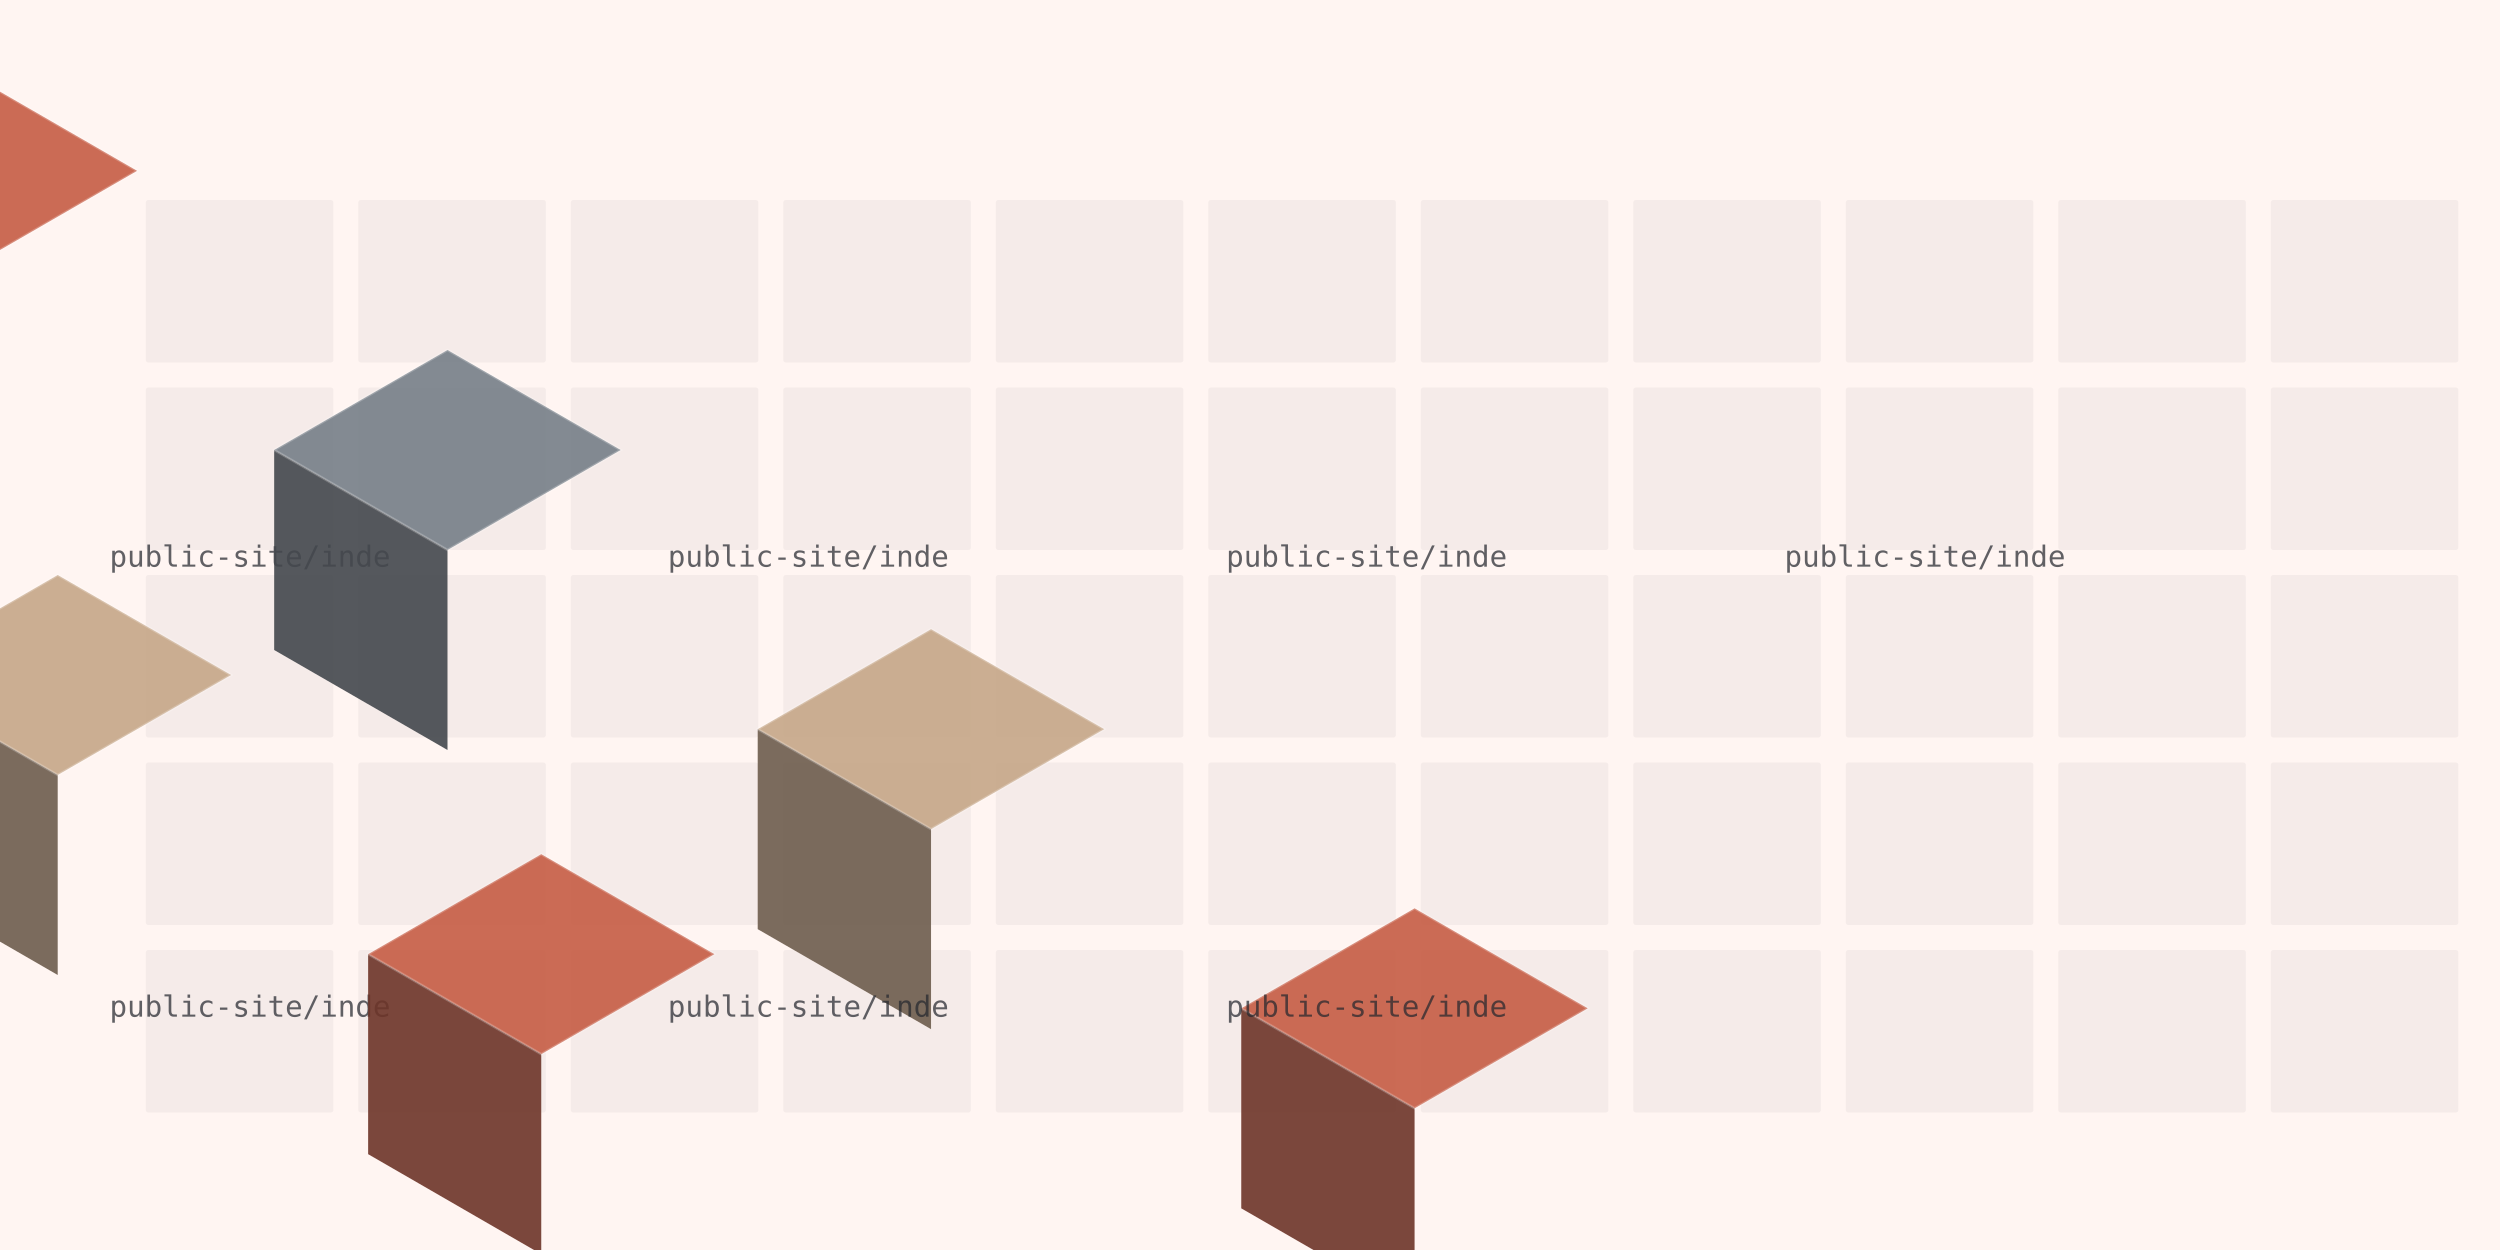
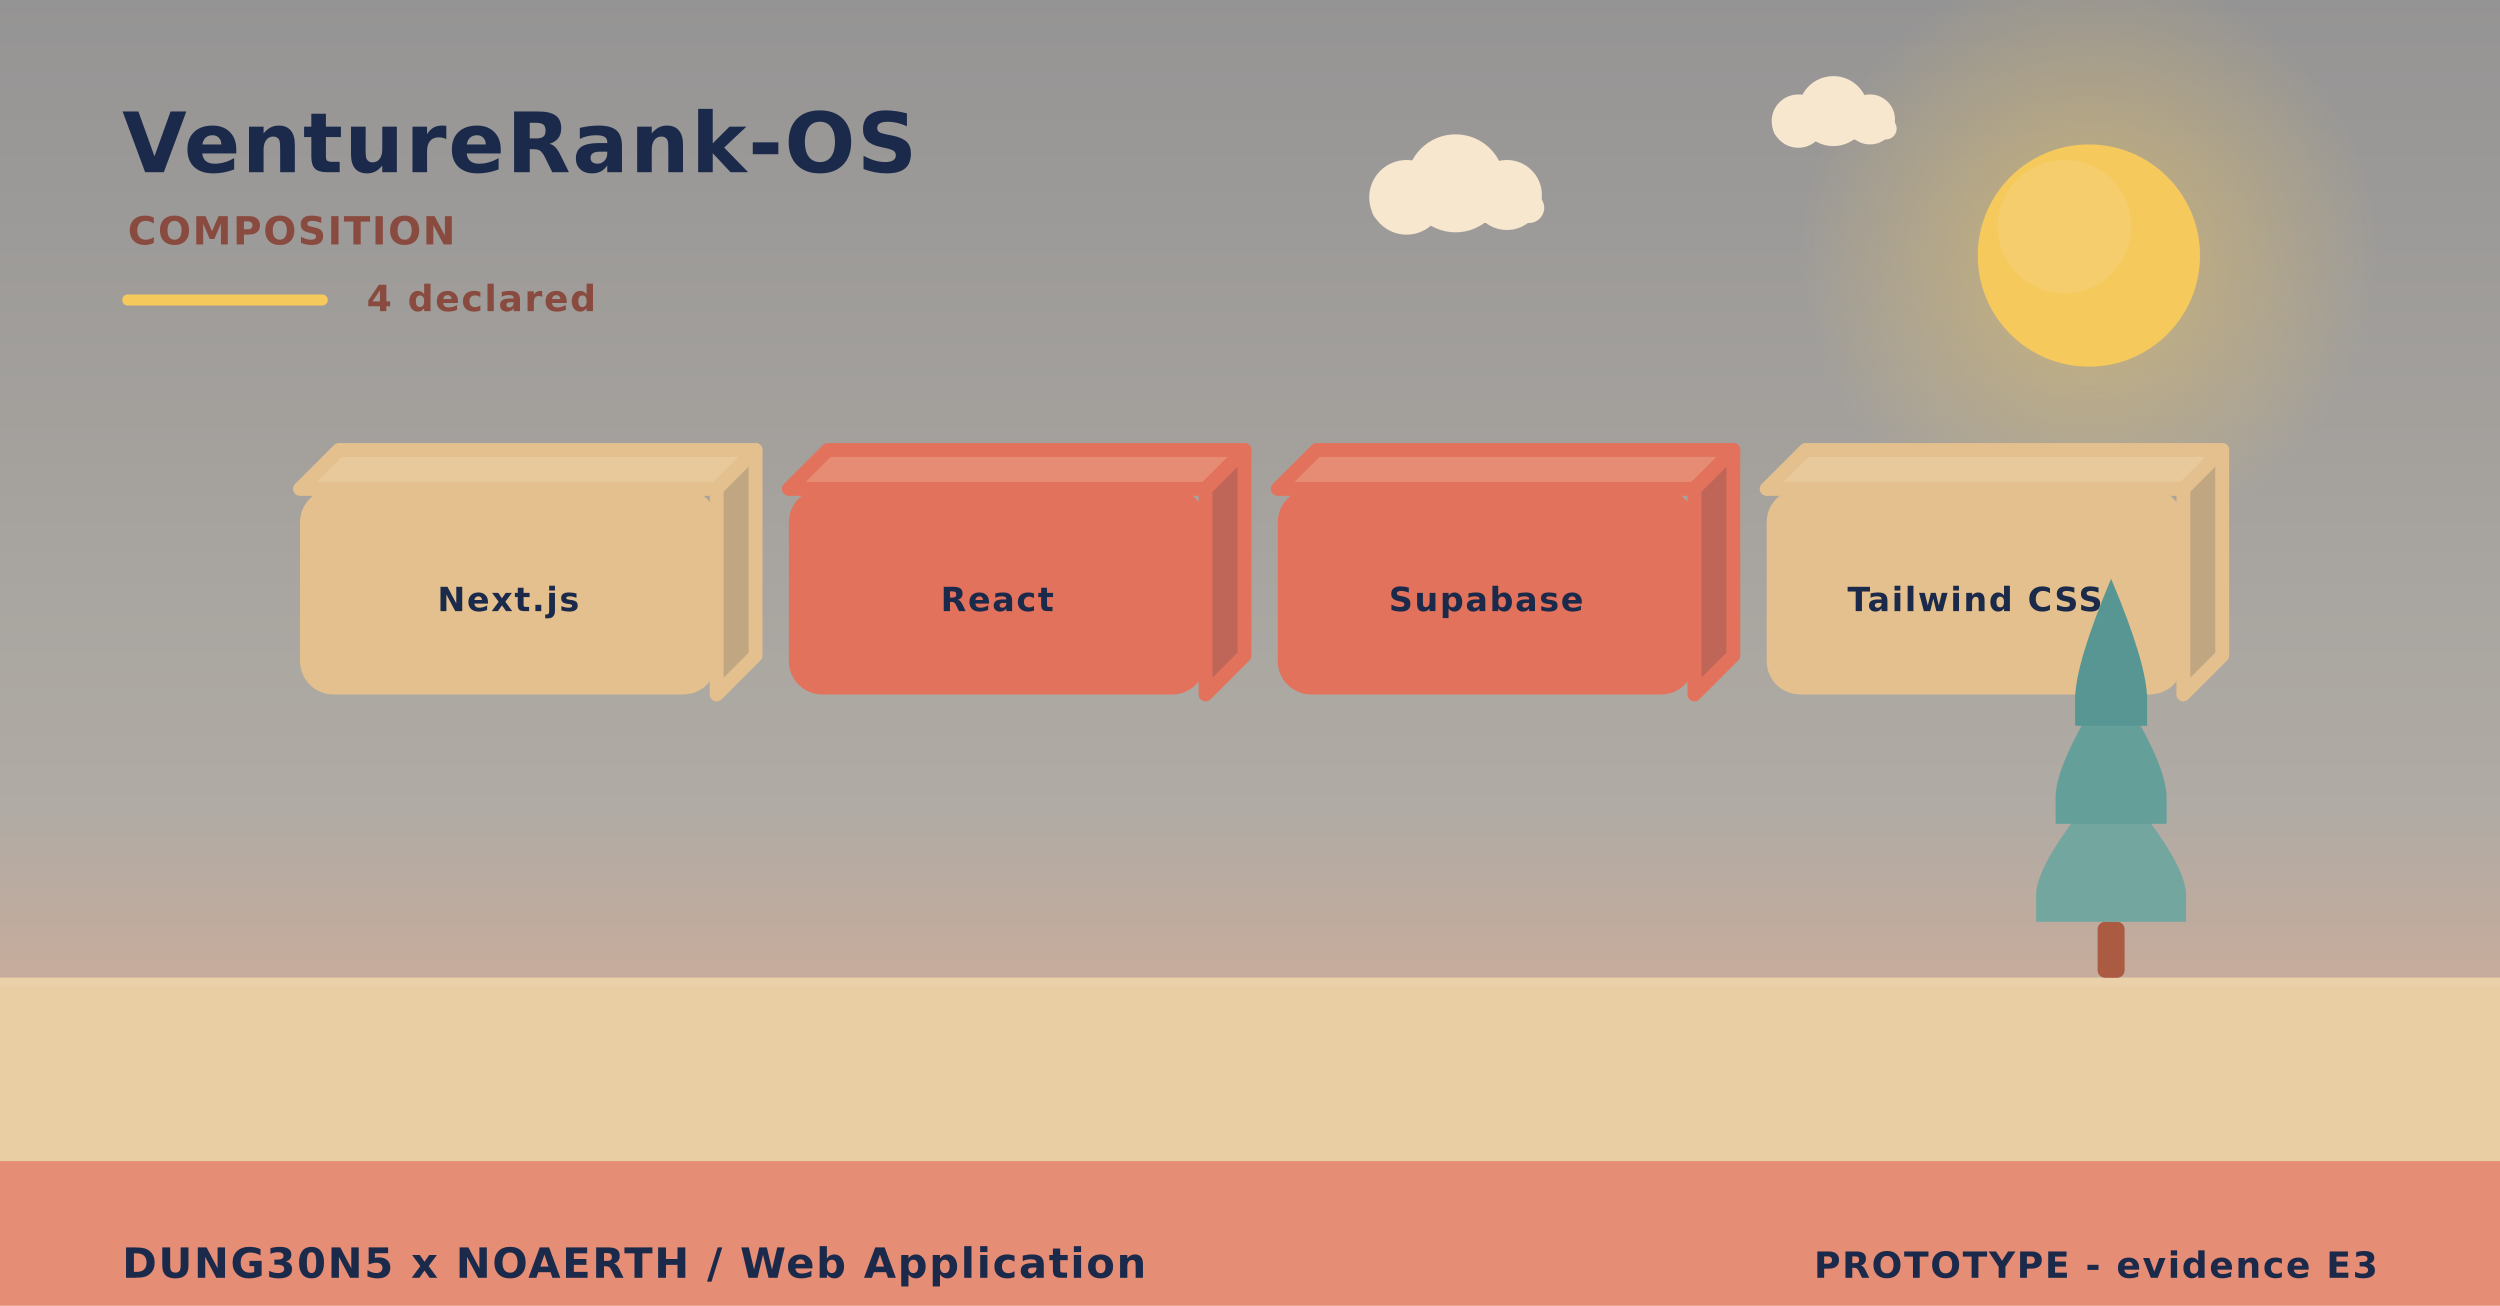
- <svg xmlns="http://www.w3.org/2000/svg" viewBox="0 0 1200 600" width="1200" height="600" role="img" aria-label="VentureRank-OS component map">
-   <rect width="1200" height="600" fill="#fff5f2" />
-   <defs>
-     <linearGradient id="gc" x1="0" y1="0" x2="1" y2="1">
-       <stop offset="0%" stop-color="#c75f48" />
-       <stop offset="100%" stop-color="#78818a" />
-     </linearGradient>
-   </defs>
-   <rect x="70.00" y="96.00" width="90.00" height="78.00" rx="1.20" fill="#25282e" opacity="0.05" />
-   <rect x="172.00" y="96.00" width="90.00" height="78.00" rx="1.20" fill="#25282e" opacity="0.05" />
-   <rect x="274.00" y="96.00" width="90.00" height="78.00" rx="1.20" fill="#25282e" opacity="0.05" />
-   <rect x="376.00" y="96.00" width="90.00" height="78.00" rx="1.20" fill="#25282e" opacity="0.05" />
-   <rect x="478.00" y="96.00" width="90.00" height="78.00" rx="1.20" fill="#25282e" opacity="0.05" />
-   <rect x="580.00" y="96.00" width="90.00" height="78.00" rx="1.20" fill="#25282e" opacity="0.05" />
-   <rect x="682.00" y="96.00" width="90.00" height="78.00" rx="1.20" fill="#25282e" opacity="0.05" />
-   <rect x="784.00" y="96.00" width="90.00" height="78.00" rx="1.20" fill="#25282e" opacity="0.05" />
-   <rect x="886.00" y="96.00" width="90.00" height="78.00" rx="1.20" fill="#25282e" opacity="0.05" />
-   <rect x="988.00" y="96.00" width="90.00" height="78.00" rx="1.20" fill="#25282e" opacity="0.05" />
-   <rect x="1090.00" y="96.00" width="90.00" height="78.00" rx="1.20" fill="#25282e" opacity="0.05" />
-   <rect x="70.00" y="186.00" width="90.00" height="78.00" rx="1.20" fill="#25282e" opacity="0.05" />
-   <rect x="172.00" y="186.00" width="90.00" height="78.00" rx="1.20" fill="#25282e" opacity="0.05" />
-   <rect x="274.00" y="186.00" width="90.00" height="78.00" rx="1.20" fill="#25282e" opacity="0.05" />
-   <rect x="376.00" y="186.00" width="90.00" height="78.00" rx="1.20" fill="#25282e" opacity="0.05" />
-   <rect x="478.00" y="186.00" width="90.00" height="78.00" rx="1.20" fill="#25282e" opacity="0.05" />
-   <rect x="580.00" y="186.00" width="90.00" height="78.00" rx="1.20" fill="#25282e" opacity="0.05" />
-   <rect x="682.00" y="186.00" width="90.00" height="78.00" rx="1.20" fill="#25282e" opacity="0.05" />
-   <rect x="784.00" y="186.00" width="90.00" height="78.00" rx="1.20" fill="#25282e" opacity="0.05" />
-   <rect x="886.00" y="186.00" width="90.00" height="78.00" rx="1.20" fill="#25282e" opacity="0.05" />
-   <rect x="988.00" y="186.00" width="90.00" height="78.00" rx="1.20" fill="#25282e" opacity="0.05" />
-   <rect x="1090.00" y="186.00" width="90.00" height="78.00" rx="1.20" fill="#25282e" opacity="0.05" />
-   <rect x="70.00" y="276.00" width="90.00" height="78.00" rx="1.20" fill="#25282e" opacity="0.05" />
-   <rect x="172.00" y="276.00" width="90.00" height="78.00" rx="1.20" fill="#25282e" opacity="0.05" />
-   <rect x="274.00" y="276.00" width="90.00" height="78.00" rx="1.20" fill="#25282e" opacity="0.05" />
-   <rect x="376.00" y="276.00" width="90.00" height="78.00" rx="1.20" fill="#25282e" opacity="0.05" />
-   <rect x="478.00" y="276.00" width="90.00" height="78.00" rx="1.20" fill="#25282e" opacity="0.05" />
-   <rect x="580.00" y="276.00" width="90.00" height="78.00" rx="1.20" fill="#25282e" opacity="0.05" />
-   <rect x="682.00" y="276.00" width="90.00" height="78.00" rx="1.20" fill="#25282e" opacity="0.05" />
-   <rect x="784.00" y="276.00" width="90.00" height="78.00" rx="1.20" fill="#25282e" opacity="0.05" />
-   <rect x="886.00" y="276.00" width="90.00" height="78.00" rx="1.20" fill="#25282e" opacity="0.05" />
-   <rect x="988.00" y="276.00" width="90.00" height="78.00" rx="1.20" fill="#25282e" opacity="0.05" />
-   <rect x="1090.00" y="276.00" width="90.00" height="78.00" rx="1.20" fill="#25282e" opacity="0.05" />
-   <rect x="70.00" y="366.00" width="90.00" height="78.00" rx="1.20" fill="#25282e" opacity="0.05" />
-   <rect x="172.00" y="366.00" width="90.00" height="78.00" rx="1.20" fill="#25282e" opacity="0.05" />
-   <rect x="274.00" y="366.00" width="90.00" height="78.00" rx="1.20" fill="#25282e" opacity="0.05" />
-   <rect x="376.00" y="366.00" width="90.00" height="78.00" rx="1.20" fill="#25282e" opacity="0.05" />
-   <rect x="478.00" y="366.00" width="90.00" height="78.00" rx="1.20" fill="#25282e" opacity="0.05" />
-   <rect x="580.00" y="366.00" width="90.00" height="78.00" rx="1.20" fill="#25282e" opacity="0.05" />
-   <rect x="682.00" y="366.00" width="90.00" height="78.00" rx="1.20" fill="#25282e" opacity="0.05" />
-   <rect x="784.00" y="366.00" width="90.00" height="78.00" rx="1.20" fill="#25282e" opacity="0.05" />
-   <rect x="886.00" y="366.00" width="90.00" height="78.00" rx="1.20" fill="#25282e" opacity="0.05" />
-   <rect x="988.00" y="366.00" width="90.00" height="78.00" rx="1.20" fill="#25282e" opacity="0.05" />
-   <rect x="1090.00" y="366.00" width="90.00" height="78.00" rx="1.20" fill="#25282e" opacity="0.05" />
-   <rect x="70.00" y="456.00" width="90.00" height="78.00" rx="1.20" fill="#25282e" opacity="0.05" />
-   <rect x="172.00" y="456.00" width="90.00" height="78.00" rx="1.20" fill="#25282e" opacity="0.05" />
-   <rect x="274.00" y="456.00" width="90.00" height="78.00" rx="1.20" fill="#25282e" opacity="0.05" />
-   <rect x="376.00" y="456.00" width="90.00" height="78.00" rx="1.20" fill="#25282e" opacity="0.05" />
-   <rect x="478.00" y="456.00" width="90.00" height="78.00" rx="1.20" fill="#25282e" opacity="0.05" />
-   <rect x="580.00" y="456.00" width="90.00" height="78.00" rx="1.20" fill="#25282e" opacity="0.05" />
-   <rect x="682.00" y="456.00" width="90.00" height="78.00" rx="1.20" fill="#25282e" opacity="0.05" />
-   <rect x="784.00" y="456.00" width="90.00" height="78.00" rx="1.20" fill="#25282e" opacity="0.05" />
-   <rect x="886.00" y="456.00" width="90.00" height="78.00" rx="1.20" fill="#25282e" opacity="0.05" />
-   <rect x="988.00" y="456.00" width="90.00" height="78.00" rx="1.20" fill="#25282e" opacity="0.05" />
-   <rect x="1090.00" y="456.00" width="90.00" height="78.00" rx="1.20" fill="#25282e" opacity="0.05" />
-   <g transform="rotate(0 120 140)">
-     <polygon points="-17.3,34.0 65.8,82.0 -17.3,130.0 -100.5,82.0" fill="#c75f48" opacity="0.92" />
-     <polygon points="-100.5,82.0 -17.3,130.0 -17.3,226.0 -100.5,178.0" fill="#6d3428" opacity="0.9" />
-     <polygon points="-17.3,34.0 65.8,82.0 -17.3,130.0 -100.5,82.0" fill="none" stroke="rgba(255,255,255,0.220)" stroke-width="1.2" />
-     <animateTransform attributeName="transform" type="rotate" values="-32.0 0.00 0.00 0.0 0.00 0.00" dur="5.9s" begin="0.0s" repeatCount="indefinite" />
+ <svg xmlns="http://www.w3.org/2000/svg" width="900" height="470" viewBox="0 0 900 470" role="img" aria-label="VentureRank-OS - how it is composed">
+   <linearGradient id="skyc" x1="0" y1="0" x2="0" y2="1">
+     <stop offset="0" stop-color="#959494" />
+     <stop offset="0.62" stop-color="#b0aba4" />
+     <stop offset="1" stop-color="#f3ad8a" />
+   </linearGradient>
+   <rect width="900" height="470" fill="url(#skyc)" />
+   <radialGradient id="sunc">
+     <stop offset="0.35" stop-color="#f5c95c" stop-opacity="0.34" />
+     <stop offset="1" stop-color="#f5c95c" stop-opacity="0" />
+   </radialGradient>
+   <circle cx="752" cy="92" r="104" fill="url(#sunc)" />
+   <circle cx="752" cy="92" r="40" fill="#f5c95c" />
+   <circle cx="743.2" cy="81.6" r="24" fill="#f5d27e" opacity="0.5" />
+   <g>
+     <circle cx="524" cy="66" r="17.64" fill="#f6e7ce" />
+     <circle cx="506.36" cy="71.04" r="13.44" fill="#f6e7ce" />
+     <circle cx="542.48" cy="70.2" r="12.6" fill="#f6e7ce" />
+     <rect x="493.76" y="69.36" width="62.16" height="10.92" rx="5.46" fill="#f6e7ce" />
+     <animateTransform attributeName="transform" type="translate" values="0 0;24 0;0 0" dur="36s" begin="0s" repeatCount="indefinite" />
  </g>
-   <text x="120" y="272" font-family="ui-monospace,Menlo,monospace" font-size="14" fill="rgba(37,40,46,0.720)" text-anchor="middle">public-site/inde</text>
-   <g transform="rotate(0 388 140)">
-     <polygon points="214.8,168.0 297.9,216.0 214.8,264.0 131.6,216.0" fill="#78818a" opacity="0.92" />
-     <polygon points="131.6,216.0 214.8,264.0 214.8,360.0 131.6,312.0" fill="#42474c" opacity="0.9" />
-     <polygon points="214.8,168.0 297.9,216.0 214.8,264.0 131.6,216.0" fill="none" stroke="rgba(255,255,255,0.220)" stroke-width="1.2" />
-     <animateTransform attributeName="transform" type="rotate" values="-32.0 0.00 0.00 0.0 0.00 0.00" dur="5.9s" begin="0.4s" repeatCount="indefinite" />
+   <g>
+     <circle cx="660" cy="40" r="12.6" fill="#f6e7ce" />
+     <circle cx="647.4" cy="43.6" r="9.6" fill="#f6e7ce" />
+     <circle cx="673.2" cy="43" r="9" fill="#f6e7ce" />
+     <rect x="638.4" y="42.4" width="44.4" height="7.8" rx="3.9" fill="#f6e7ce" />
+     <animateTransform attributeName="transform" type="translate" values="0 0;-18 0;0 0" dur="46s" begin="3s" repeatCount="indefinite" />
  </g>
-   <text x="388" y="272" font-family="ui-monospace,Menlo,monospace" font-size="14" fill="rgba(37,40,46,0.720)" text-anchor="middle">public-site/inde</text>
-   <g transform="rotate(0 656 140)">
-     <polygon points="446.9,302.0 530.0,350.0 446.9,398.0 363.7,350.0" fill="#c7a88a" opacity="0.92" />
-     <polygon points="363.7,350.0 446.9,398.0 446.9,494.0 363.7,446.0" fill="#6d5c4c" opacity="0.9" />
-     <polygon points="446.9,302.0 530.0,350.0 446.9,398.0 363.7,350.0" fill="none" stroke="rgba(255,255,255,0.220)" stroke-width="1.2" />
-     <animateTransform attributeName="transform" type="rotate" values="-32.0 0.00 0.00 0.0 0.00 0.00" dur="5.9s" begin="0.8s" repeatCount="indefinite" />
+   <rect x="0" y="352" width="900" height="118" fill="#e9cda3" />
+   <rect x="0" y="352" width="900" height="3" fill="#ebd1a9" />
+   <text x="44" y="62" font-family="Verdana,DejaVu Sans,sans-serif" font-size="30" font-weight="700" letter-spacing="0.6" fill="#1b2a4a" text-anchor="start">VentureRank-OS</text>
+   <text x="46" y="88" font-family="Verdana,DejaVu Sans,sans-serif" font-size="14" font-weight="700" letter-spacing="0.6" fill="#894b3f" text-anchor="start">COMPOSITION</text>
+   <rect x="44" y="106" width="74" height="4" rx="2" fill="#f5c95c" />
+   <text x="132" y="112" font-family="Verdana,DejaVu Sans,sans-serif" font-size="13" font-weight="700" letter-spacing="0.6" fill="#894b3f" text-anchor="start">4 declared</text>
+   <g>
+     <path d="M108,176 L258,176 L272,162 L122,162 Z" fill="#e7c99b" stroke="#e3c08d" stroke-width="5" stroke-linejoin="round" />
+     <path d="M258,176 L272,162 L272,236 L258,250 Z" fill="#c1a682" stroke="#e3c08d" stroke-width="5" stroke-linejoin="round" />
+     <rect x="108" y="176" width="150" height="74" rx="12" fill="#e3c08d" />
+     <animateTransform attributeName="transform" type="translate" values="0 10;0 0" dur="0.75s" begin="0s" fill="freeze" />
  </g>
-   <text x="656" y="272" font-family="ui-monospace,Menlo,monospace" font-size="14" fill="rgba(37,40,46,0.720)" text-anchor="middle">public-site/inde</text>
-   <g transform="rotate(0 924 140)">
-     <polygon points="679.0,436.0 762.1,484.0 679.0,532.0 595.8,484.0" fill="#c75f48" opacity="0.92" />
-     <polygon points="595.8,484.0 679.0,532.0 679.0,628.0 595.8,580.0" fill="#6d3428" opacity="0.9" />
-     <polygon points="679.0,436.0 762.1,484.0 679.0,532.0 595.8,484.0" fill="none" stroke="rgba(255,255,255,0.220)" stroke-width="1.2" />
-     <animateTransform attributeName="transform" type="rotate" values="-32.0 0.00 0.00 0.0 0.00 0.00" dur="5.9s" begin="1.2s" repeatCount="indefinite" />
+   <text x="183" y="220" font-family="Verdana,DejaVu Sans,sans-serif" font-size="12" font-weight="700" letter-spacing="0.6" fill="#1b2a4a" text-anchor="middle">Next.js</text>
+   <g>
+     <path d="M284,176 L434,176 L448,162 L298,162 Z" fill="#e68c74" stroke="#e2725b" stroke-width="5" stroke-linejoin="round" />
+     <path d="M434,176 L448,162 L448,236 L434,250 Z" fill="#c06658" stroke="#e2725b" stroke-width="5" stroke-linejoin="round" />
+     <rect x="284" y="176" width="150" height="74" rx="12" fill="#e2725b" />
+     <animateTransform attributeName="transform" type="translate" values="0 10;0 0" dur="0.75s" begin="0.16s" fill="freeze" />
  </g>
-   <text x="924" y="272" font-family="ui-monospace,Menlo,monospace" font-size="14" fill="rgba(37,40,46,0.720)" text-anchor="middle">public-site/inde</text>
-   <g transform="rotate(0 120 356)">
-     <polygon points="-204.4,142.0 -121.2,190.0 -204.4,238.0 -287.5,190.0" fill="#78818a" opacity="0.92" />
-     <polygon points="-287.5,190.0 -204.4,238.0 -204.4,334.0 -287.5,286.0" fill="#42474c" opacity="0.9" />
-     <polygon points="-204.4,142.0 -121.2,190.0 -204.4,238.0 -287.5,190.0" fill="none" stroke="rgba(255,255,255,0.220)" stroke-width="1.2" />
-     <animateTransform attributeName="transform" type="rotate" values="-32.0 0.00 0.00 0.0 0.00 0.00" dur="5.9s" begin="1.6s" repeatCount="indefinite" />
+   <text x="359" y="220" font-family="Verdana,DejaVu Sans,sans-serif" font-size="12" font-weight="700" letter-spacing="0.6" fill="#1b2a4a" text-anchor="middle">React</text>
+   <g>
+     <path d="M460,176 L610,176 L624,162 L474,162 Z" fill="#e68c74" stroke="#e2725b" stroke-width="5" stroke-linejoin="round" />
+     <path d="M610,176 L624,162 L624,236 L610,250 Z" fill="#c06658" stroke="#e2725b" stroke-width="5" stroke-linejoin="round" />
+     <rect x="460" y="176" width="150" height="74" rx="12" fill="#e2725b" />
+     <animateTransform attributeName="transform" type="translate" values="0 10;0 0" dur="0.75s" begin="0.32s" fill="freeze" />
  </g>
-   <text x="120" y="488" font-family="ui-monospace,Menlo,monospace" font-size="14" fill="rgba(37,40,46,0.720)" text-anchor="middle">public-site/inde</text>
-   <g transform="rotate(0 388 356)">
-     <polygon points="27.7,276.0 110.9,324.0 27.7,372.0 -55.4,324.0" fill="#c7a88a" opacity="0.92" />
-     <polygon points="-55.4,324.0 27.7,372.0 27.7,468.0 -55.4,420.0" fill="#6d5c4c" opacity="0.9" />
-     <polygon points="27.7,276.0 110.9,324.0 27.7,372.0 -55.4,324.0" fill="none" stroke="rgba(255,255,255,0.220)" stroke-width="1.2" />
-     <animateTransform attributeName="transform" type="rotate" values="-32.0 0.00 0.00 0.0 0.00 0.00" dur="5.9s" begin="2.0s" repeatCount="indefinite" />
+   <text x="535" y="220" font-family="Verdana,DejaVu Sans,sans-serif" font-size="12" font-weight="700" letter-spacing="0.6" fill="#1b2a4a" text-anchor="middle">Supabase</text>
+   <g>
+     <path d="M636,176 L786,176 L800,162 L650,162 Z" fill="#e7c99b" stroke="#e3c08d" stroke-width="5" stroke-linejoin="round" />
+     <path d="M786,176 L800,162 L800,236 L786,250 Z" fill="#c1a682" stroke="#e3c08d" stroke-width="5" stroke-linejoin="round" />
+     <rect x="636" y="176" width="150" height="74" rx="12" fill="#e3c08d" />
+     <animateTransform attributeName="transform" type="translate" values="0 10;0 0" dur="0.75s" begin="0.48s" fill="freeze" />
  </g>
-   <text x="388" y="488" font-family="ui-monospace,Menlo,monospace" font-size="14" fill="rgba(37,40,46,0.720)" text-anchor="middle">public-site/inde</text>
-   <g transform="rotate(0 656 356)">
-     <polygon points="259.8,410.0 342.9,458.0 259.8,506.0 176.7,458.0" fill="#c75f48" opacity="0.92" />
-     <polygon points="176.7,458.0 259.8,506.0 259.8,602.0 176.7,554.0" fill="#6d3428" opacity="0.9" />
-     <polygon points="259.8,410.0 342.9,458.0 259.8,506.0 176.7,458.0" fill="none" stroke="rgba(255,255,255,0.220)" stroke-width="1.2" />
-     <animateTransform attributeName="transform" type="rotate" values="-32.0 0.00 0.00 0.0 0.00 0.00" dur="5.9s" begin="2.4s" repeatCount="indefinite" />
-   </g>
-   <text x="656" y="488" font-family="ui-monospace,Menlo,monospace" font-size="14" fill="rgba(37,40,46,0.720)" text-anchor="middle">public-site/inde</text>
+   <text x="711" y="220" font-family="Verdana,DejaVu Sans,sans-serif" font-size="12" font-weight="700" letter-spacing="0.6" fill="#1b2a4a" text-anchor="middle">Tailwind CSS</text>
+   <rect x="755.14" y="331.84" width="9.72" height="20.16" rx="2.7" fill="#ac5b43" />
+   <path d="M760,278.92 Q733,309.61 733,322.31 Q733,331.84 733,331.84 L787,331.84 Q787,331.84 787,322.31 Q787,309.61 760,278.92 Z" fill="#74a6a0" />
+   <path d="M760,243.64 Q740.02,274.33 740.02,287.03 Q740.02,296.56 740.02,296.56 L779.98,296.56 Q779.98,296.56 779.98,287.03 Q779.98,274.33 760,243.64 Z" fill="#649f9a" />
+   <path d="M760,208.36 Q747.04,239.05 747.04,251.75 Q747.04,261.28 747.04,261.28 L772.96,261.28 Q772.96,261.28 772.96,251.75 Q772.96,239.05 760,208.36 Z" fill="#589694" />
+   <rect x="0" y="418" width="900" height="52" rx="0" fill="#e68972" opacity="0.94" />
+   <text x="44" y="460" font-family="Verdana,DejaVu Sans,sans-serif" font-size="15" font-weight="700" letter-spacing="0.6" fill="#1b2a4a" text-anchor="start">DUNG30N5 x NOAERTH  /  Web Application</text>
+   <text x="856" y="460" font-family="Verdana,DejaVu Sans,sans-serif" font-size="13" font-weight="700" letter-spacing="0.6" fill="#1b2a4a" text-anchor="end">PROTOTYPE  -  evidence E3</text>
</svg>
